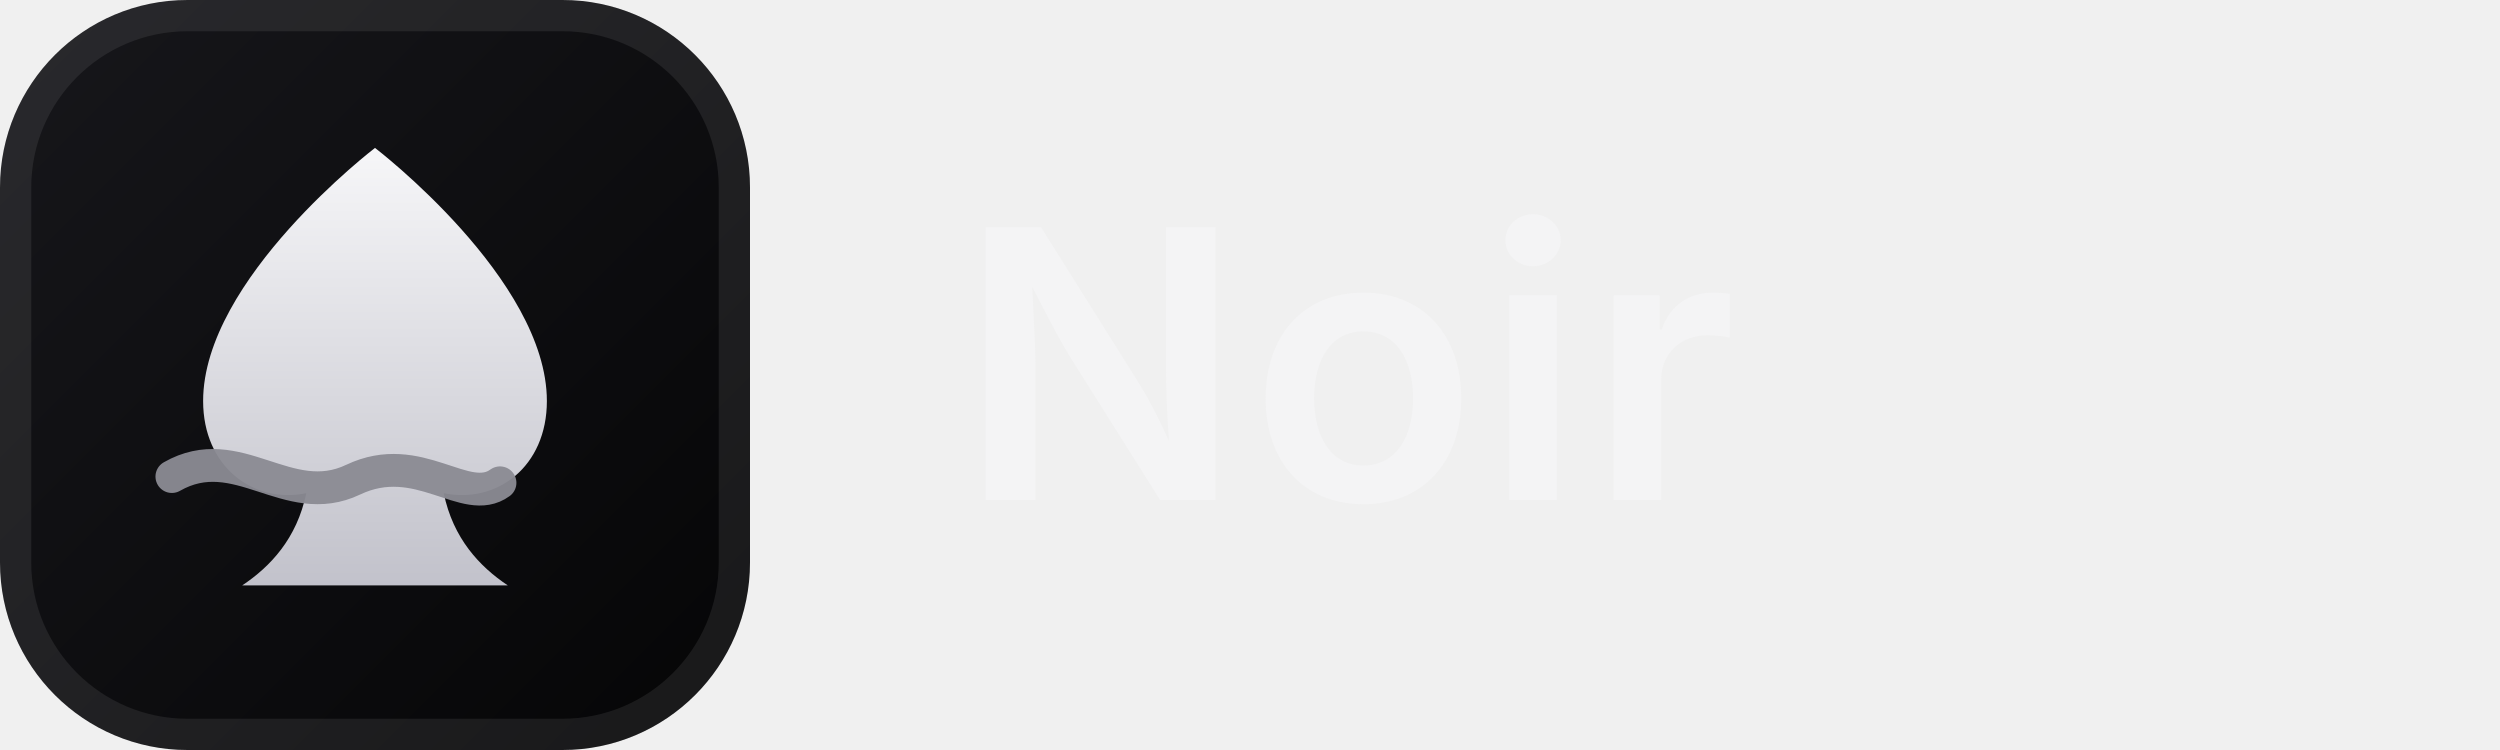
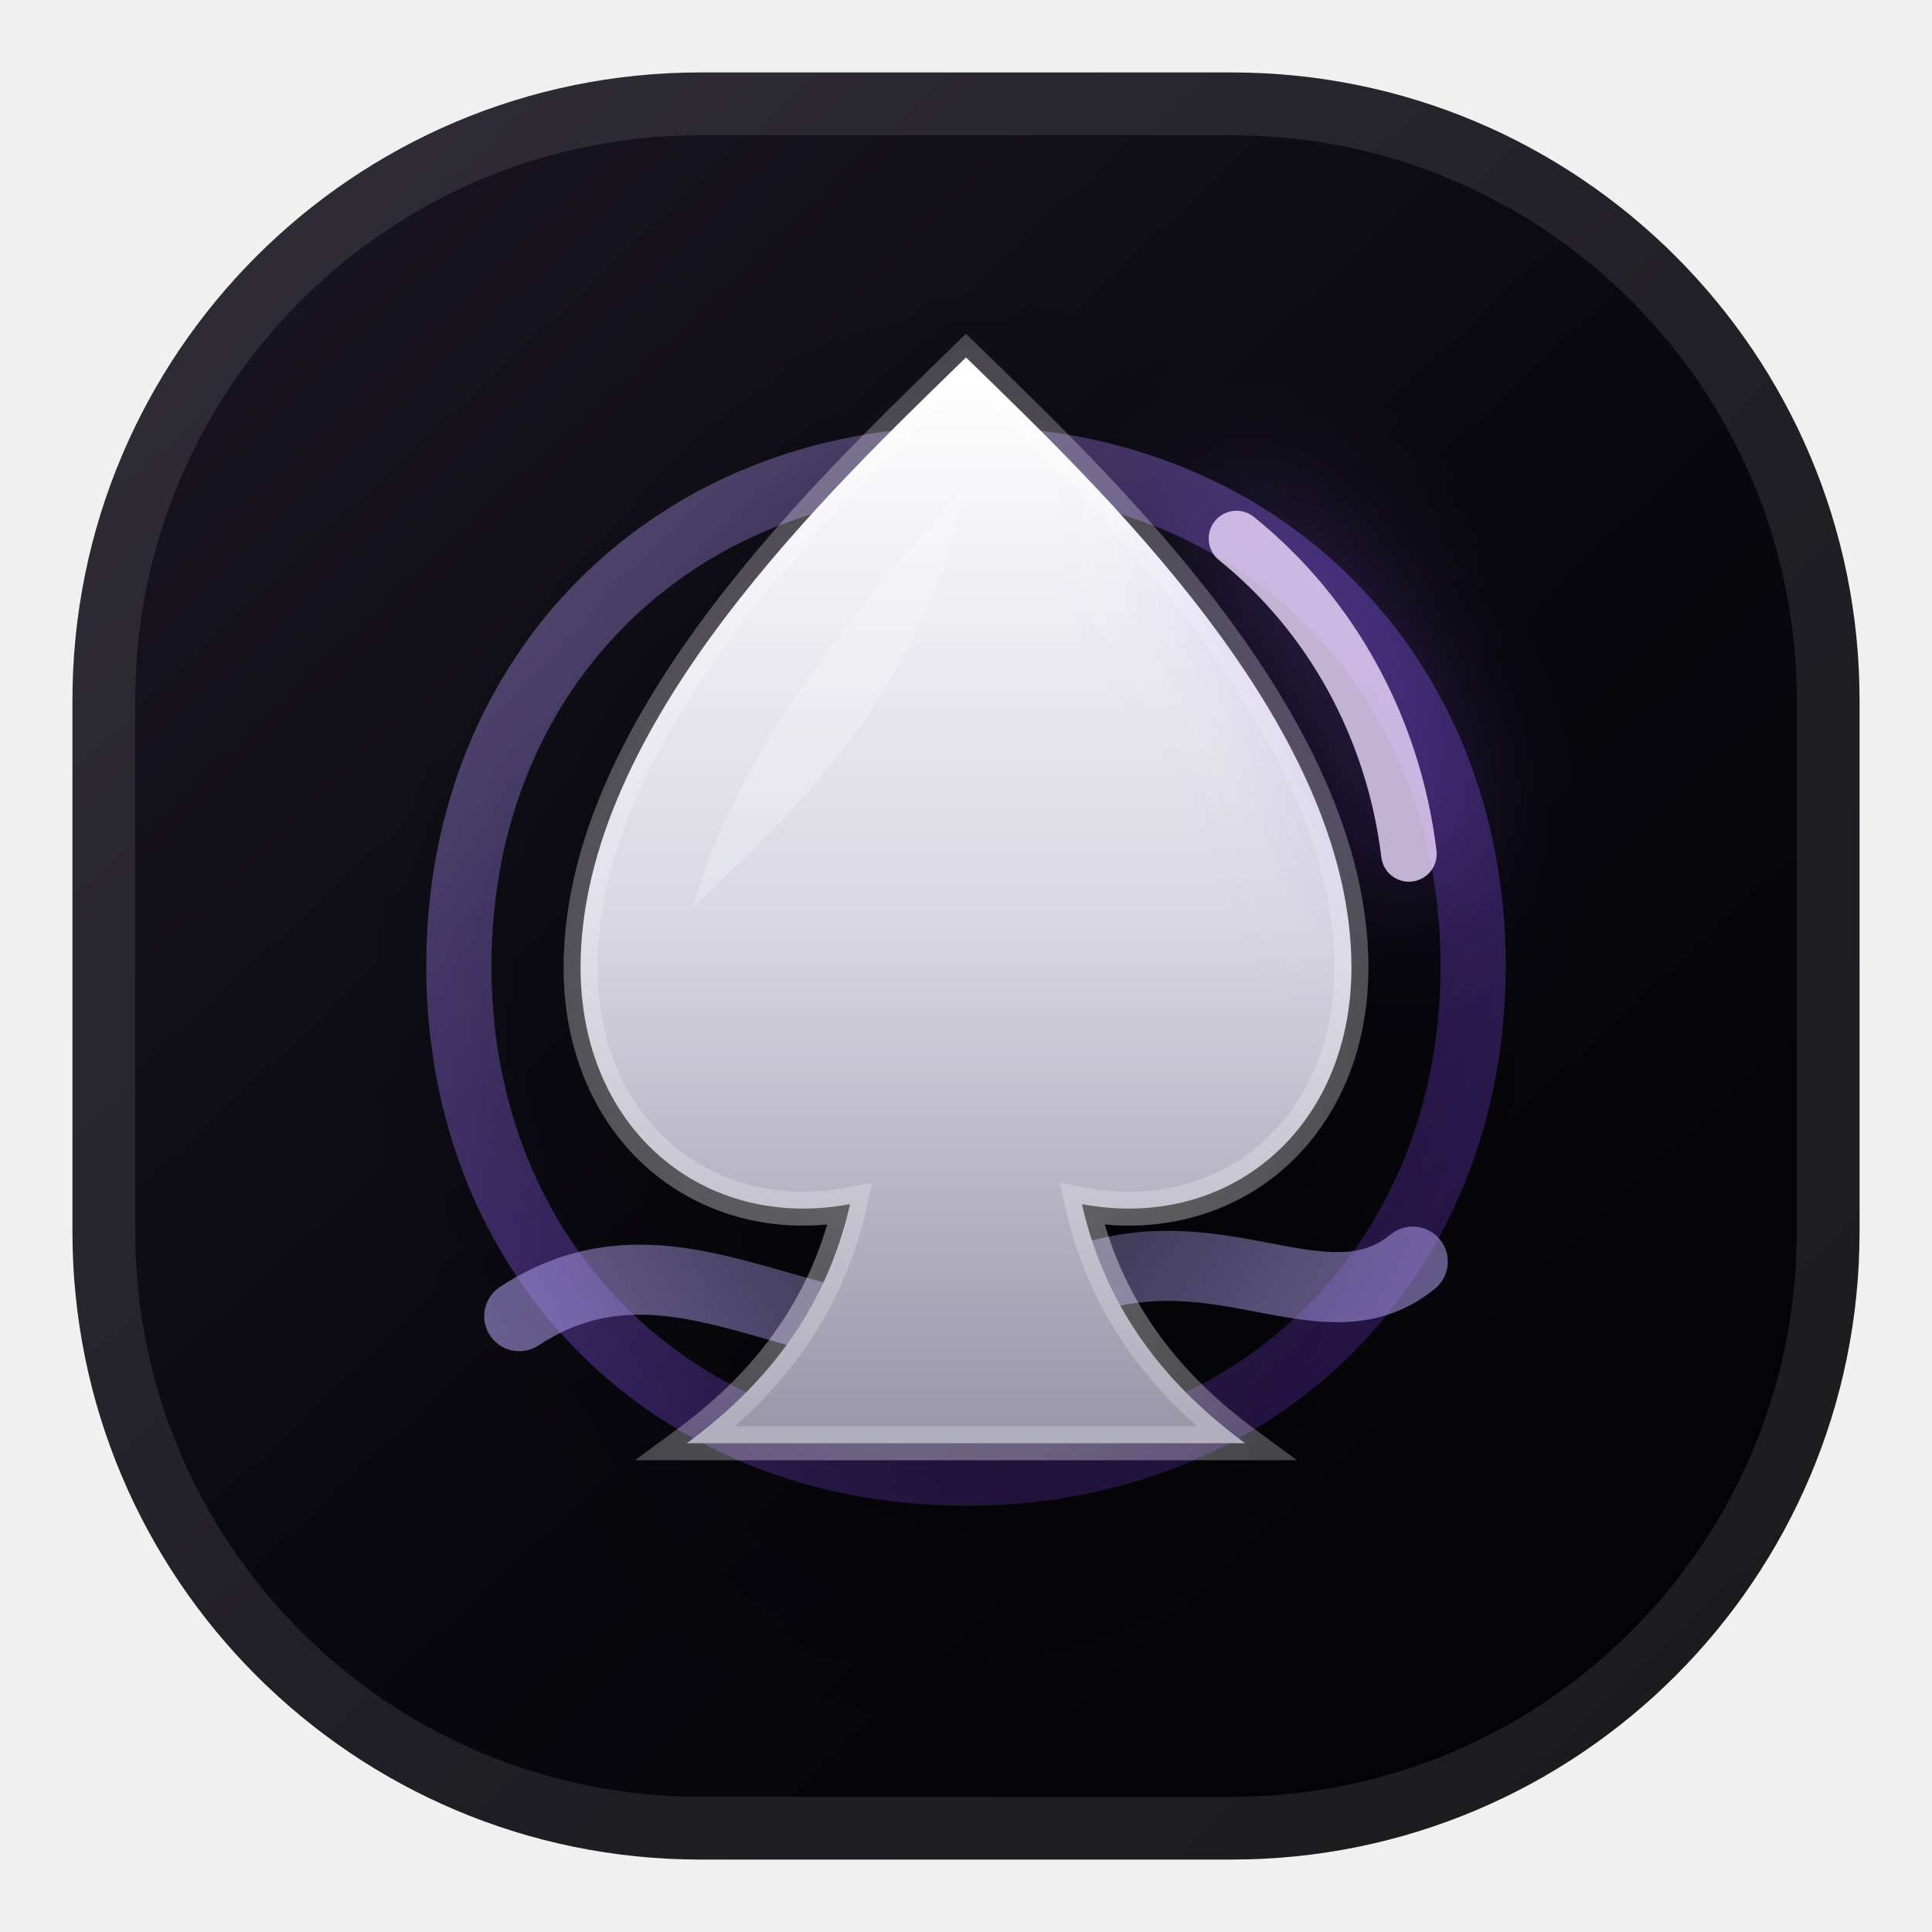
- <svg xmlns="http://www.w3.org/2000/svg" width="120" height="36" viewBox="0 0 120 36" fill="none" aria-label="Noir">
+ <svg xmlns="http://www.w3.org/2000/svg" width="40" height="40" viewBox="0 0 40 40" fill="none" aria-label="Noir">
  <defs>
-     <linearGradient id="nav-bg" x1="0" y1="0" x2="1" y2="1">
-       <stop offset="0%" stop-color="#17171b" />
-       <stop offset="100%" stop-color="#050506" />
+     <linearGradient id="noir-bg" x1="5" y1="4" x2="35" y2="36" gradientUnits="userSpaceOnUse">
+       <stop stop-color="#181520" />
+       <stop offset="0.58" stop-color="#08070D" />
+       <stop offset="1" stop-color="#030306" />
    </linearGradient>
-     <linearGradient id="nav-mk" x1="0" y1="0" x2="0" y2="1">
-       <stop offset="0%" stop-color="#f6f6f8" />
-       <stop offset="100%" stop-color="#c2c2cb" />
+     <linearGradient id="noir-spade" x1="20" y1="7.5" x2="20" y2="29.5" gradientUnits="userSpaceOnUse">
+       <stop stop-color="#FFFFFF" />
+       <stop offset="0.52" stop-color="#D9D8E3" />
+       <stop offset="1" stop-color="#9B98AA" />
    </linearGradient>
+     <linearGradient id="noir-violet" x1="11" y1="8" x2="31" y2="32" gradientUnits="userSpaceOnUse">
+       <stop stop-color="#C4B5FD" />
+       <stop offset="0.45" stop-color="#8B5CF6" />
+       <stop offset="1" stop-color="#4C1D95" />
+     </linearGradient>
+     <filter id="noir-shadow" x="3" y="4" width="34" height="34" color-interpolation-filters="sRGB" filterUnits="userSpaceOnUse">
+       <feDropShadow dx="0" dy="2" stdDeviation="3" flood-color="#000000" flood-opacity="0.48" />
+     </filter>
+     <filter id="noir-glow" x="4" y="4" width="32" height="32" color-interpolation-filters="sRGB" filterUnits="userSpaceOnUse">
+       <feGaussianBlur stdDeviation="1.4" result="blur" />
+       <feColorMatrix in="blur" type="matrix" values="0 0 0 0 0.54 0 0 0 0 0.36 0 0 0 0 0.96 0 0 0 0.7 0" />
+       <feBlend in2="SourceGraphic" mode="screen" />
+     </filter>
  </defs>
-   <rect width="36" height="36" rx="9" fill="url(#nav-bg)" />
-   <rect x="0.75" y="0.75" width="34.5" height="34.5" rx="8.25" fill="none" stroke="#ffffff" stroke-opacity="0.08" stroke-width="1.5" />
-   <path d="M18 7.1s-8.25 6.3-8.25 12.15c0 3.15 2.4 4.95 4.95 4.425-.45 2.175-1.725 3.525-3.075 4.425h12.75c-1.35-.9-2.625-2.25-3.075-4.425 2.55.525 4.95-1.275 4.95-4.425C26.25 13.4 18 7.1 18 7.1Z" fill="url(#nav-mk)" />
-   <path d="M8.25 22.875c3.15-1.8 5.55 1.65 8.7.15 3.15-1.5 5.4 1.35 7.05.15" stroke="#8a8a93" stroke-width="1.575" fill="none" stroke-linecap="round" opacity="0.95" />
-   <text x="46" y="24" font-size="18" font-weight="600" fill="#f4f4f5" font-family="ui-sans-serif,system-ui,-apple-system,sans-serif" letter-spacing="0.3">Noir</text>
+   <rect x="1.5" y="1.5" width="37" height="37" rx="13" fill="url(#noir-bg)" />
+   <rect x="2.15" y="2.15" width="35.7" height="35.7" rx="12.35" stroke="#FFFFFF" stroke-opacity="0.1" stroke-width="1.3" />
+   <path d="M9.5 20C9.5 13.92 13.92 9.5 20 9.5C26.08 9.5 30.5 13.92 30.5 20C30.5 26.08 26.08 30.5 20 30.5C13.92 30.5 9.5 26.08 9.5 20Z" stroke="url(#noir-violet)" stroke-opacity="0.38" stroke-width="1.35" />
+   <path d="M10.75 27.25C14.4 24.85 17.62 29.13 21.44 26.95C24.86 24.99 27.29 27.72 29.25 26.12" stroke="#B9A9FF" stroke-width="1.45" stroke-linecap="round" opacity="0.55" />
+   <g filter="url(#noir-shadow)">
+     <path d="M20 7.4C17.32 10.02 12.02 14.96 12.02 20.03C12.02 23.38 14.57 25.5 17.6 24.93C17.08 27.23 15.73 28.77 14.22 29.88H25.78C24.27 28.77 22.92 27.23 22.4 24.93C25.43 25.5 27.98 23.38 27.98 20.03C27.98 14.96 22.68 10.02 20 7.4Z" fill="url(#noir-spade)" />
+     <path d="M20 7.4C17.32 10.02 12.02 14.96 12.02 20.03C12.02 23.38 14.57 25.5 17.6 24.93C17.08 27.23 15.73 28.77 14.22 29.88H25.78C24.27 28.77 22.92 27.23 22.4 24.93C25.43 25.5 27.98 23.38 27.98 20.03C27.98 14.96 22.68 10.02 20 7.4Z" stroke="#FFFFFF" stroke-opacity="0.22" stroke-width="0.7" />
+   </g>
+   <path d="M20 10.05C18.35 11.86 15.26 15.38 14.35 18.78C16.67 16.6 19.06 14.29 20 10.05Z" fill="#FFFFFF" fill-opacity="0.22" />
+   <path d="M25.6 11.15C27.55 12.72 28.85 15.05 29.17 17.68" stroke="#E9D5FF" stroke-width="1.15" stroke-linecap="round" opacity="0.82" filter="url(#noir-glow)" />
</svg>
